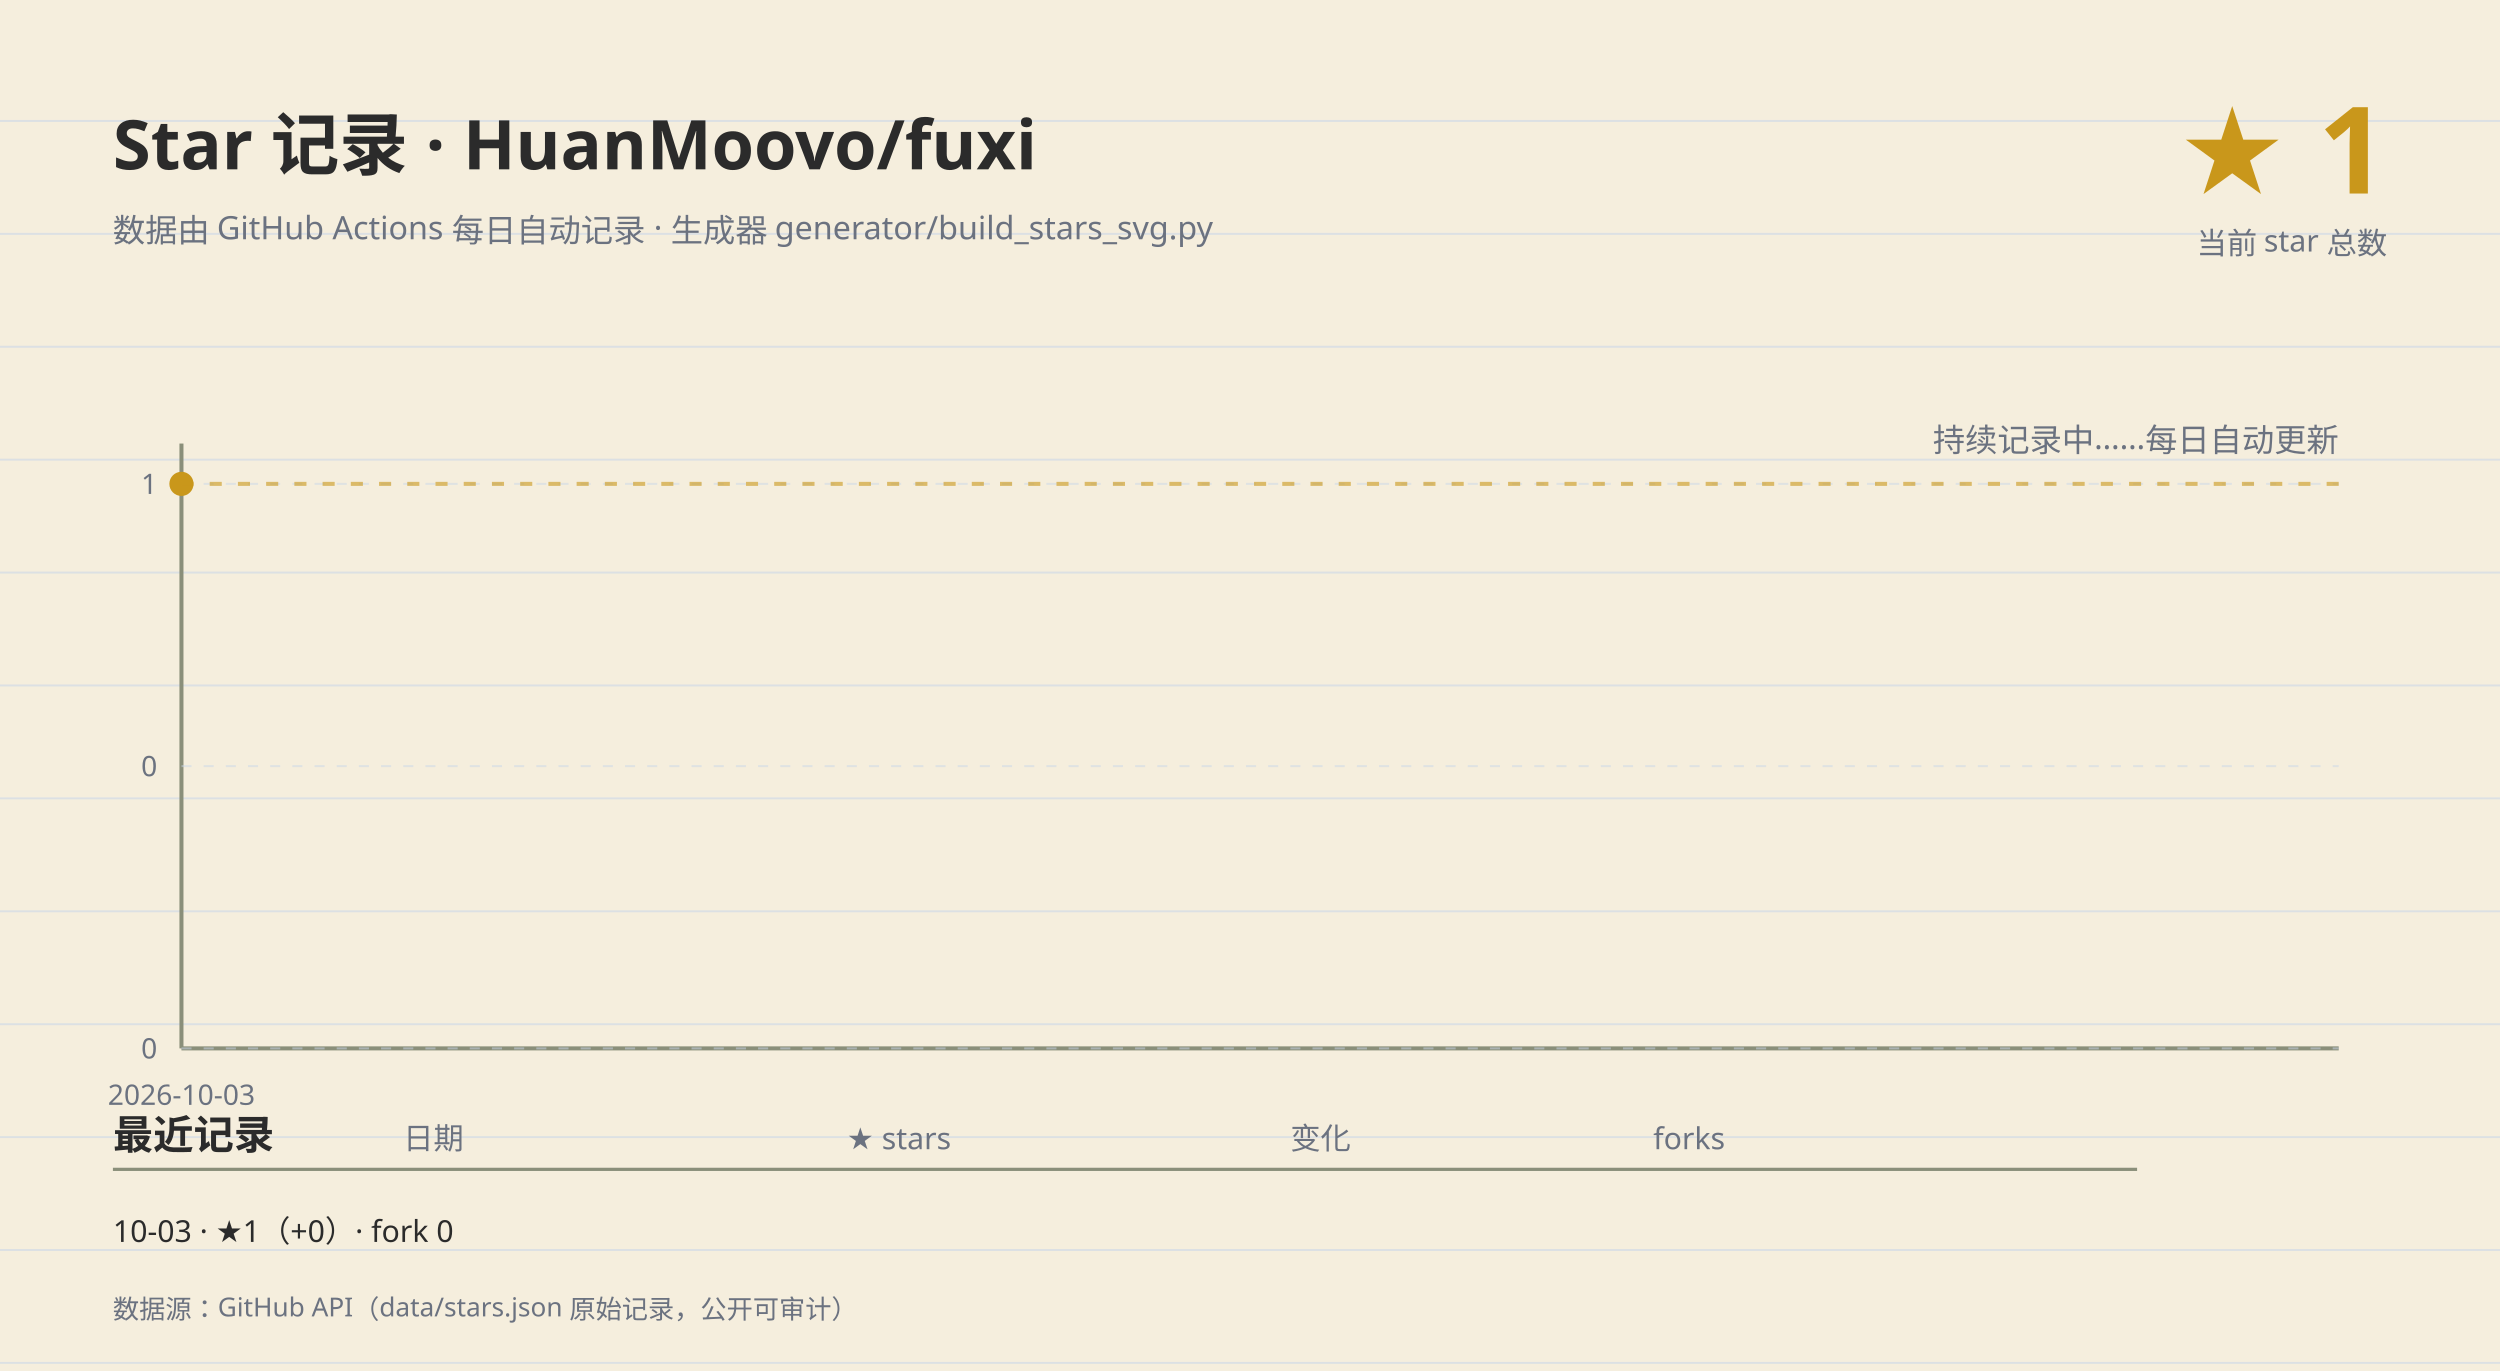
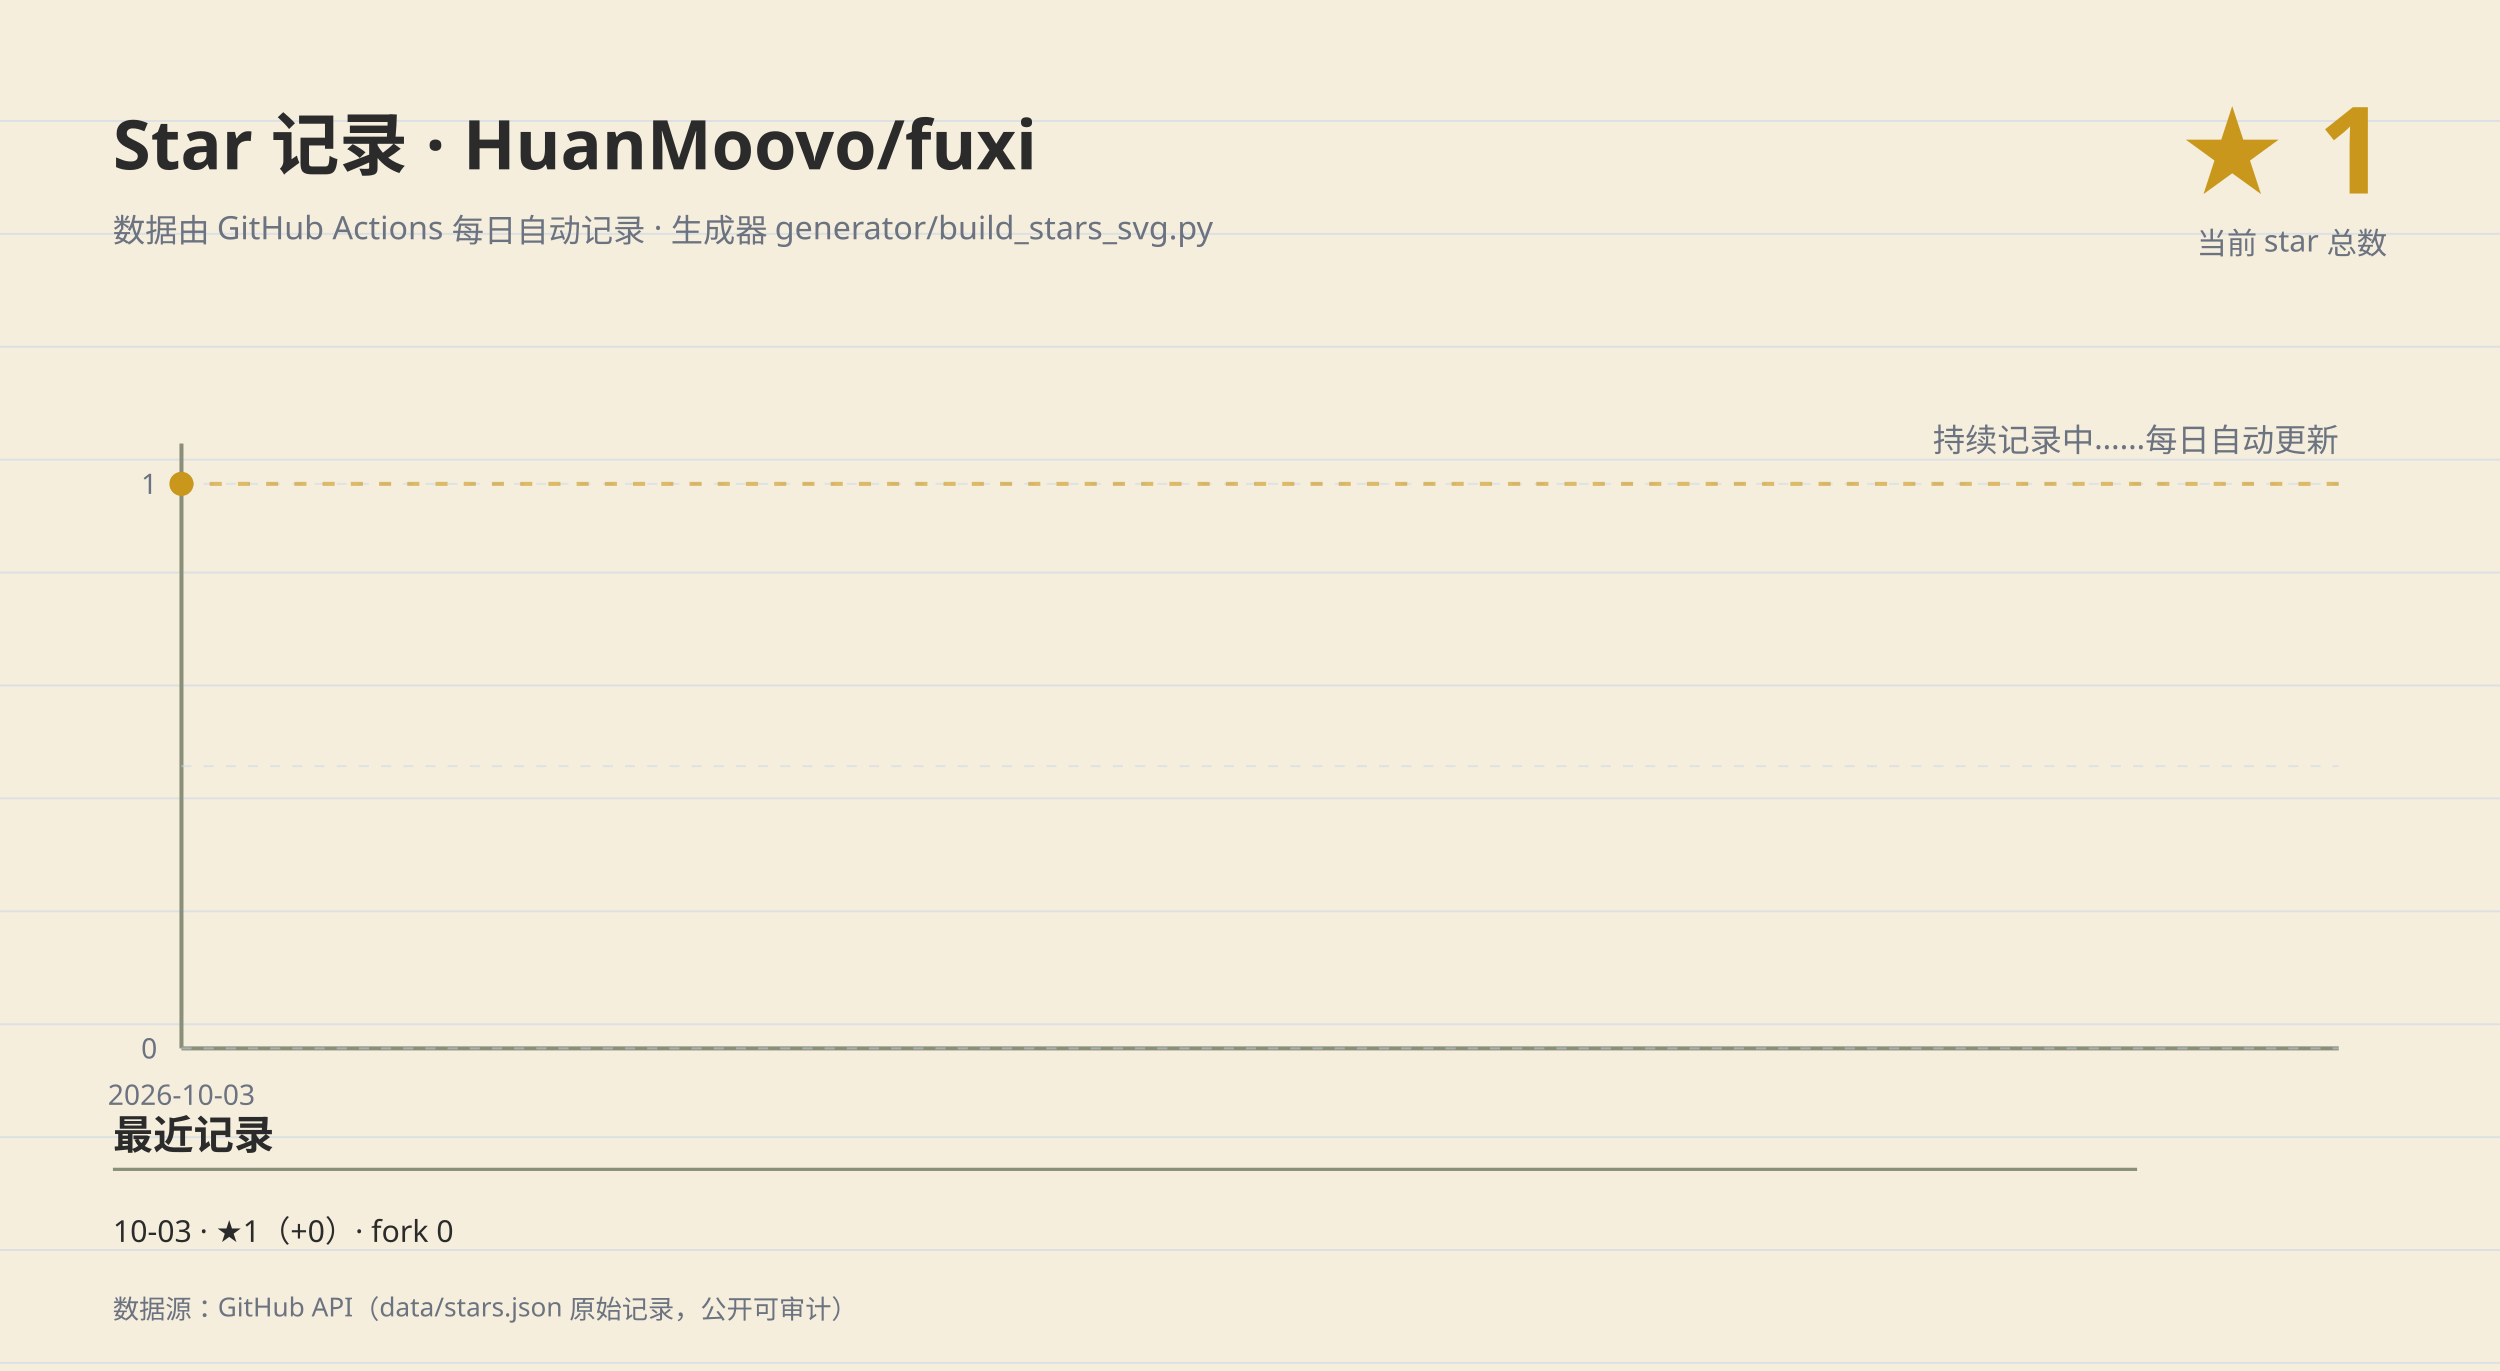
<svg xmlns="http://www.w3.org/2000/svg" width="1240" height="680" viewBox="0 0 1240 680">
  <rect width="1240" height="680" fill="#F5EEDD" />
  <line x1="0" y1="60" x2="1240" y2="60" stroke="#C9D6E8" stroke-width="1" opacity="0.55" />
  <line x1="0" y1="116" x2="1240" y2="116" stroke="#C9D6E8" stroke-width="1" opacity="0.55" />
  <line x1="0" y1="172" x2="1240" y2="172" stroke="#C9D6E8" stroke-width="1" opacity="0.55" />
  <line x1="0" y1="228" x2="1240" y2="228" stroke="#C9D6E8" stroke-width="1" opacity="0.55" />
  <line x1="0" y1="284" x2="1240" y2="284" stroke="#C9D6E8" stroke-width="1" opacity="0.55" />
  <line x1="0" y1="340" x2="1240" y2="340" stroke="#C9D6E8" stroke-width="1" opacity="0.55" />
  <line x1="0" y1="396" x2="1240" y2="396" stroke="#C9D6E8" stroke-width="1" opacity="0.55" />
  <line x1="0" y1="452" x2="1240" y2="452" stroke="#C9D6E8" stroke-width="1" opacity="0.55" />
  <line x1="0" y1="508" x2="1240" y2="508" stroke="#C9D6E8" stroke-width="1" opacity="0.55" />
  <line x1="0" y1="564" x2="1240" y2="564" stroke="#C9D6E8" stroke-width="1" opacity="0.55" />
  <line x1="0" y1="620" x2="1240" y2="620" stroke="#C9D6E8" stroke-width="1" opacity="0.55" />
  <line x1="0" y1="676" x2="1240" y2="676" stroke="#C9D6E8" stroke-width="1" opacity="0.55" />
  <text x="56" y="84" font-family="KaiTi,Microsoft YaHei" font-size="34" fill="#2B2B2B" font-weight="700">Star 记录 · HuanMoovo/fuxi</text>
  <text x="56" y="120" font-family="Microsoft YaHei" font-size="16" fill="#6B7280">数据由 GitHub Actions 每日自动记录 · 生成器 generator/build_stars_svg.py</text>
  <text x="1184" y="96" text-anchor="end" font-family="Microsoft YaHei" font-size="60" fill="#C9971B" font-weight="700">★ 1</text>
  <text x="1184" y="126" text-anchor="end" font-family="Microsoft YaHei" font-size="15" fill="#6B7280">当前 star 总数</text>
  <line x1="90" y1="520" x2="1160" y2="520" stroke="#8A8F7A" stroke-width="2" />
  <line x1="90" y1="220" x2="90" y2="520" stroke="#8A8F7A" stroke-width="2" />
  <line x1="90" y1="520" x2="1160" y2="520" stroke="#C9D6E8" stroke-width="1" opacity="0.5" stroke-dasharray="5 6" />
  <text x="78" y="525" text-anchor="end" font-family="Microsoft YaHei" font-size="14" fill="#6B7280">0</text>
  <line x1="90" y1="380" x2="1160" y2="380" stroke="#C9D6E8" stroke-width="1" opacity="0.5" stroke-dasharray="5 6" />
-   <text x="78" y="385" text-anchor="end" font-family="Microsoft YaHei" font-size="14" fill="#6B7280">0</text>
  <line x1="90" y1="240" x2="1160" y2="240" stroke="#C9D6E8" stroke-width="1" opacity="0.5" stroke-dasharray="5 6" />
  <text x="78" y="245" text-anchor="end" font-family="Microsoft YaHei" font-size="14" fill="#6B7280">1</text>
  <circle cx="90.0" cy="240.0" r="6" fill="#C9971B" />
  <line x1="90" y1="240.0" x2="1160" y2="240.0" stroke="#C9971B" stroke-width="2" stroke-dasharray="6 8" opacity="0.6" />
  <text x="1160" y="224" text-anchor="end" font-family="Microsoft YaHei" font-size="16" fill="#6B7280">持续记录中……每日自动更新</text>
  <text x="90" y="548" text-anchor="middle" font-family="Microsoft YaHei" font-size="14" fill="#6B7280">2026-10-03</text>
  <text x="56" y="570" font-family="KaiTi,Microsoft YaHei" font-size="20" fill="#2B2B2B" font-weight="700">最近记录</text>
-   <text x="200" y="570" font-family="Microsoft YaHei" font-size="15" fill="#6B7280">日期</text>
-   <text x="420" y="570" font-family="Microsoft YaHei" font-size="15" fill="#6B7280">★ stars</text>
-   <text x="640" y="570" font-family="Microsoft YaHei" font-size="15" fill="#6B7280">变化</text>
-   <text x="820" y="570" font-family="Microsoft YaHei" font-size="15" fill="#6B7280">forks</text>
  <line x1="56" y1="580" x2="1060" y2="580" stroke="#8A8F7A" stroke-width="1.6" />
  <text x="56" y="616" font-family="Microsoft YaHei" font-size="15" fill="#2B2B2B">10-03 · ★1（+0）· fork 0</text>
  <text x="56" y="654" font-family="Microsoft YaHei" font-size="13" fill="#6B7280">数据源：GitHub API（data/stars.json 原始记录，公开可审计）</text>
</svg>
